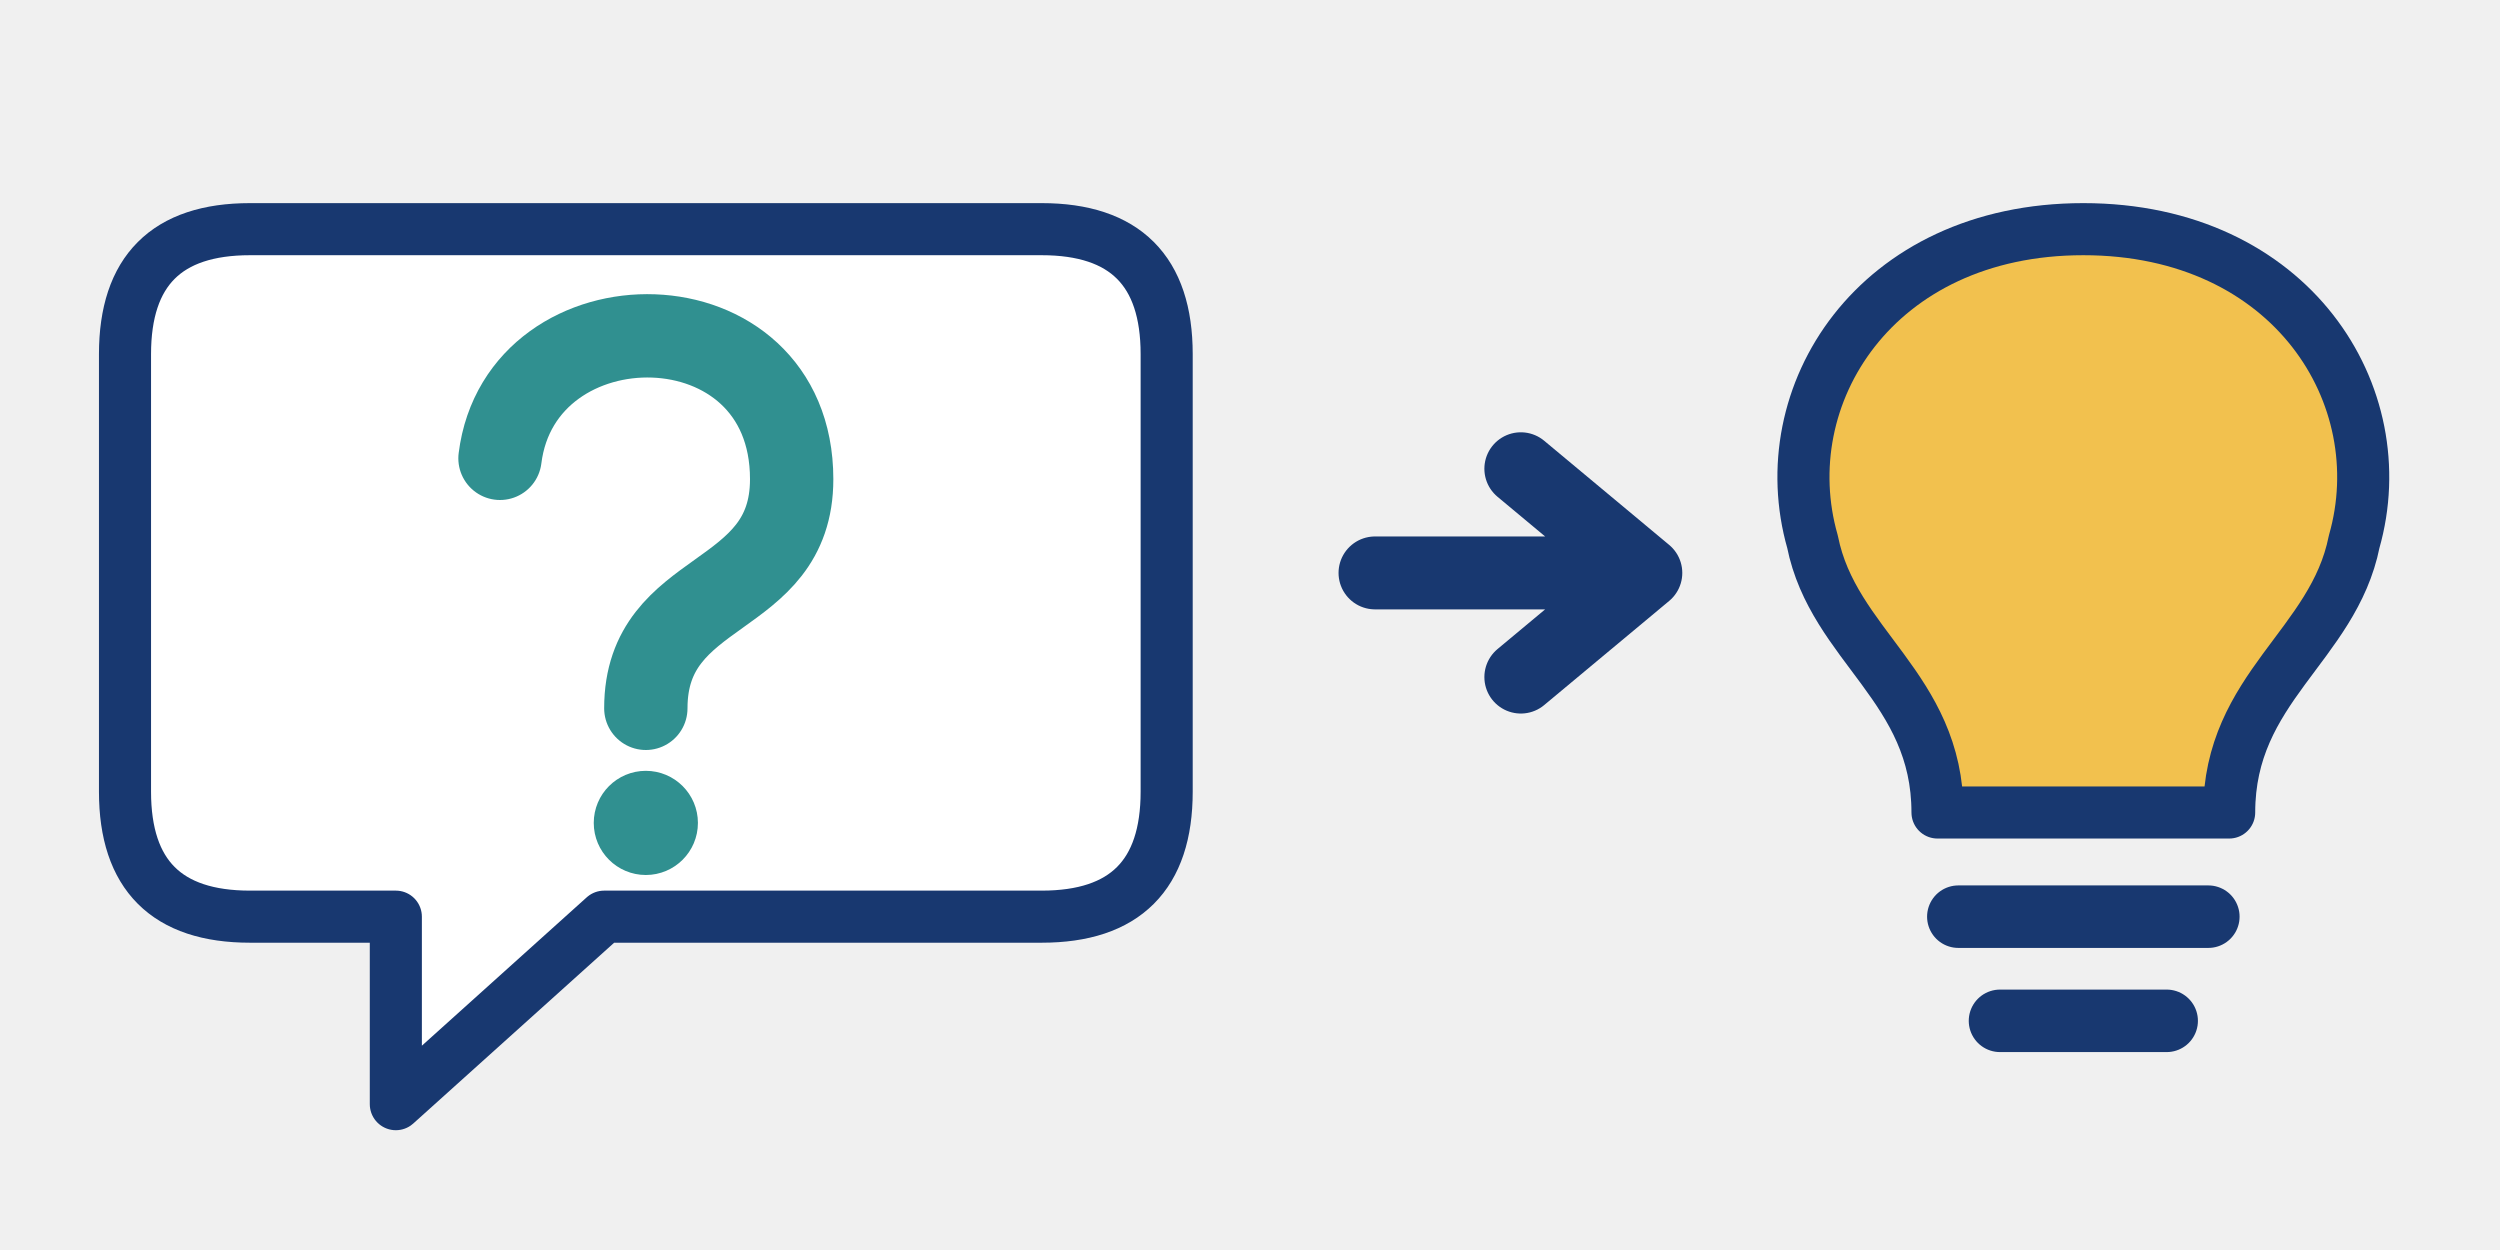
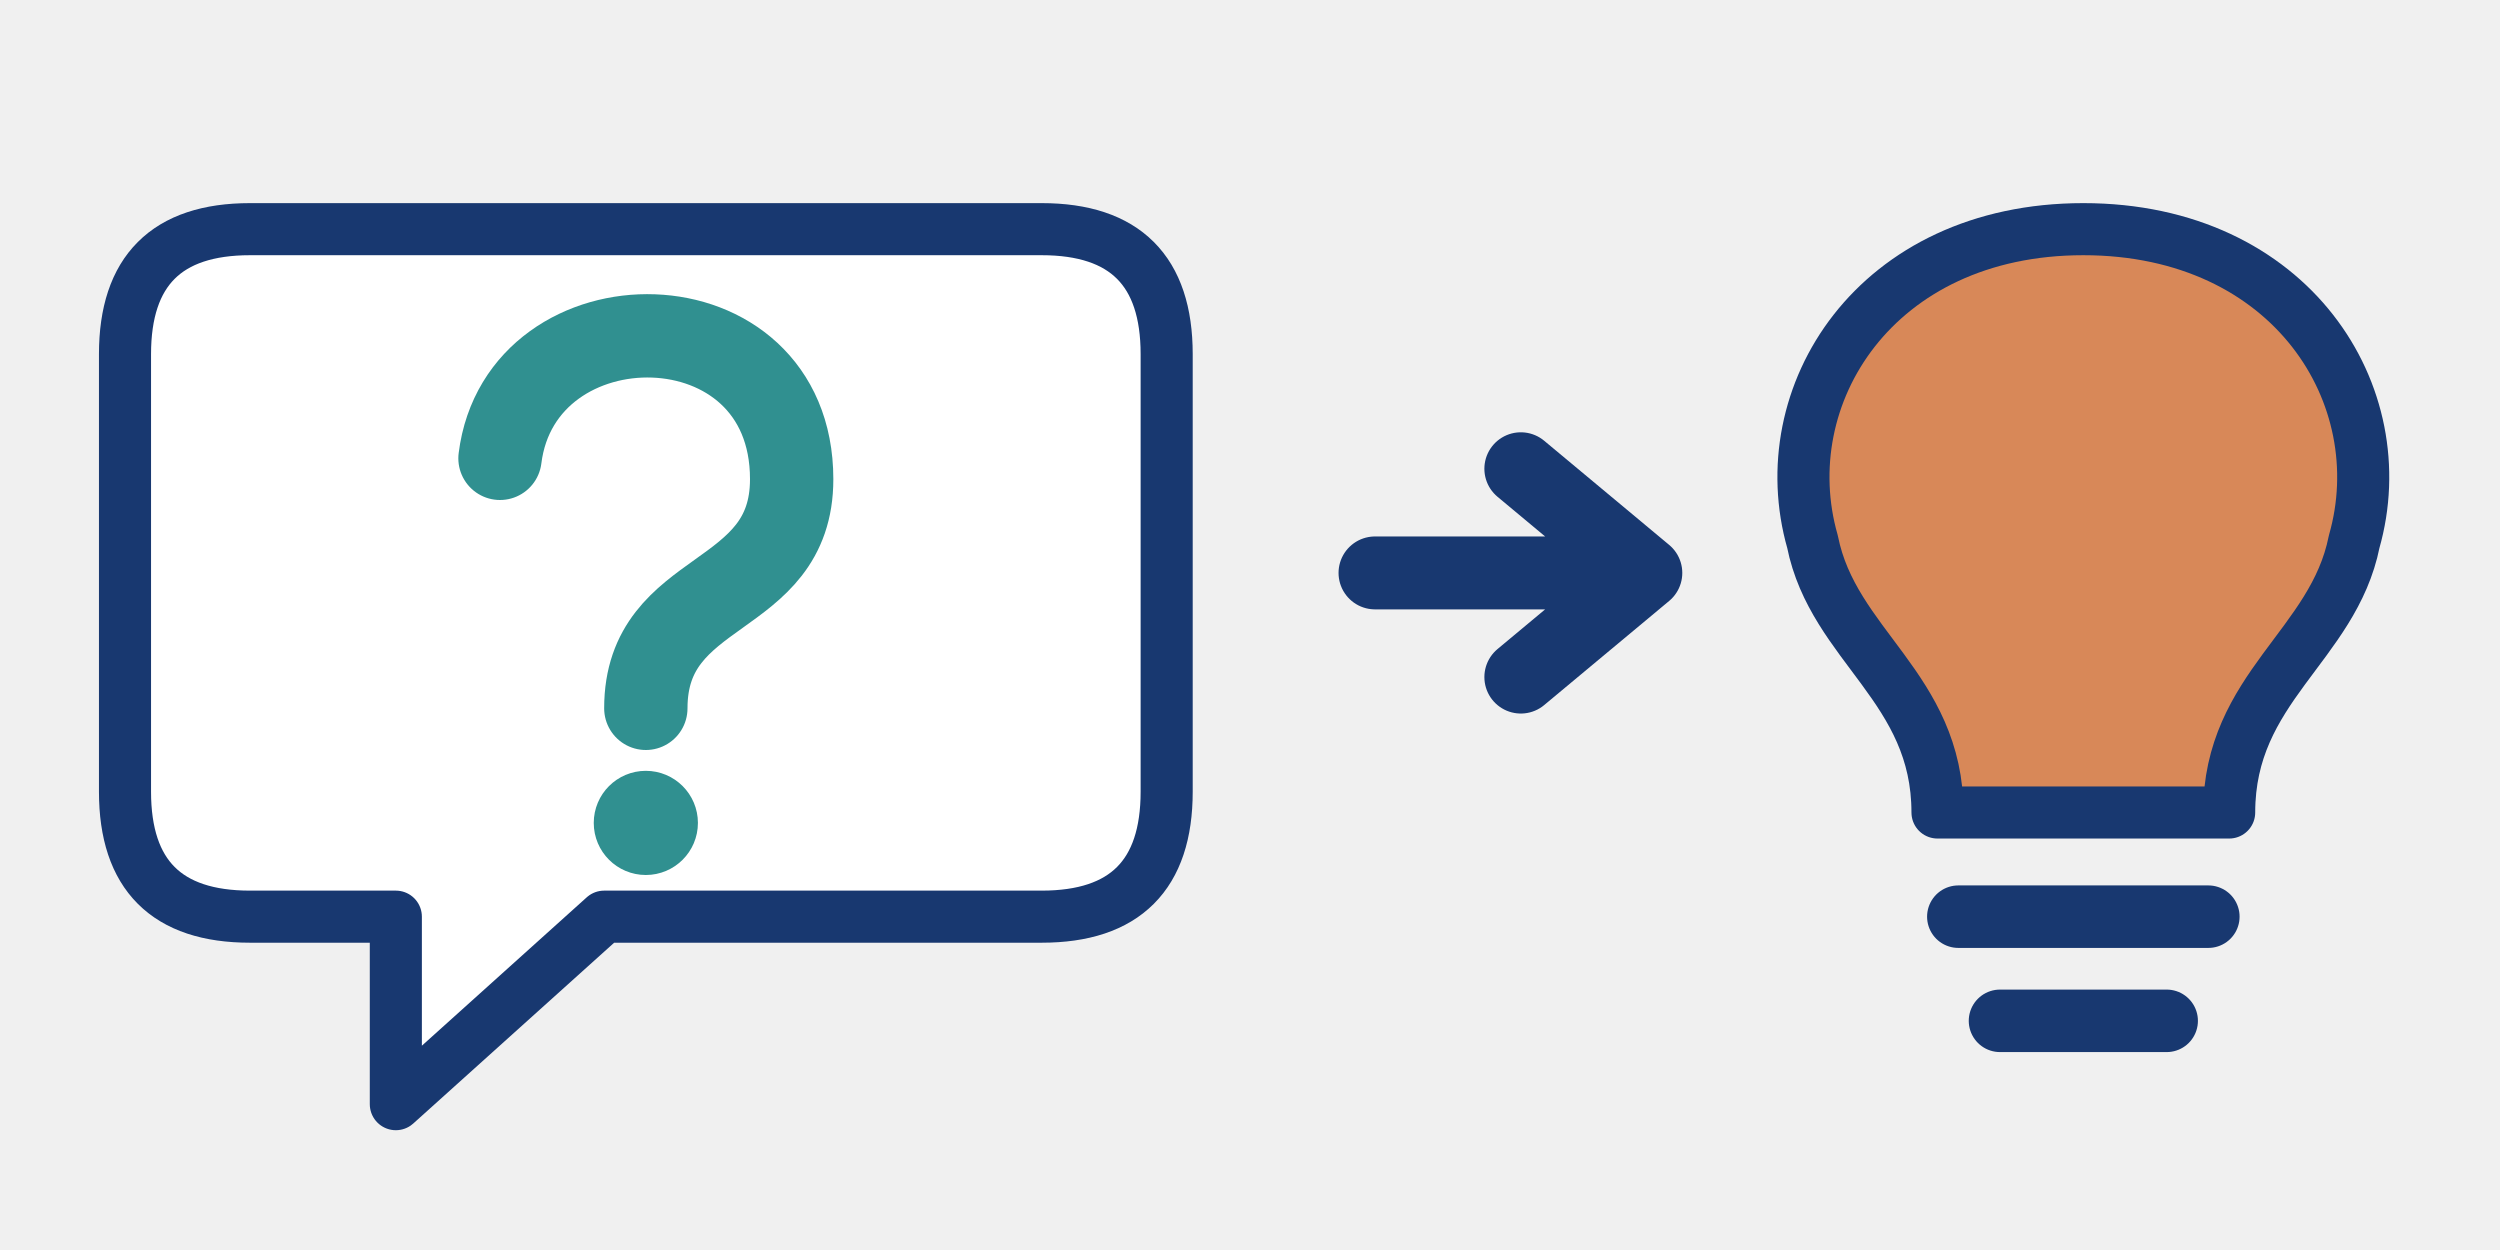
<svg xmlns="http://www.w3.org/2000/svg" viewBox="0 0 240 120" role="img" aria-label="A question and its reason">
  <g stroke="#183870" stroke-width="5" stroke-linecap="round" stroke-linejoin="round">
    <path d="M24 22 H100 C108 22 112 26 112 34 V76 C112 84 108 88 100 88 H58 L38 106 V88 H24 C16 88 12 84 12 76 V34 C12 26 16 22 24 22Z" fill="#FFFFFF" />
    <path d="M48 44 C50 28 76 28 76 46 C76 58 62 56 62 68" fill="none" stroke="#309090" stroke-width="8" />
    <circle cx="62" cy="79" r="2.5" fill="#309090" stroke="#309090" />
    <path d="M132 55 H156 M146 45 L158 55 L146 65" fill="none" stroke-width="7" />
-     <path d="M200 22 C180 22 170 38 174 52 C176 62 186 66 186 78 H214 C214 66 224 62 226 52 C230 38 220 22 200 22Z" fill="#F2C14E" />
+     <path d="M200 22 C180 22 170 38 174 52 C176 62 186 66 186 78 H214 C214 66 224 62 226 52 C230 38 220 22 200 22Z" fill="#D88858" />
    <path d="M188 88 H212 M192 98 H208" fill="none" stroke-width="6" />
  </g>
</svg>
